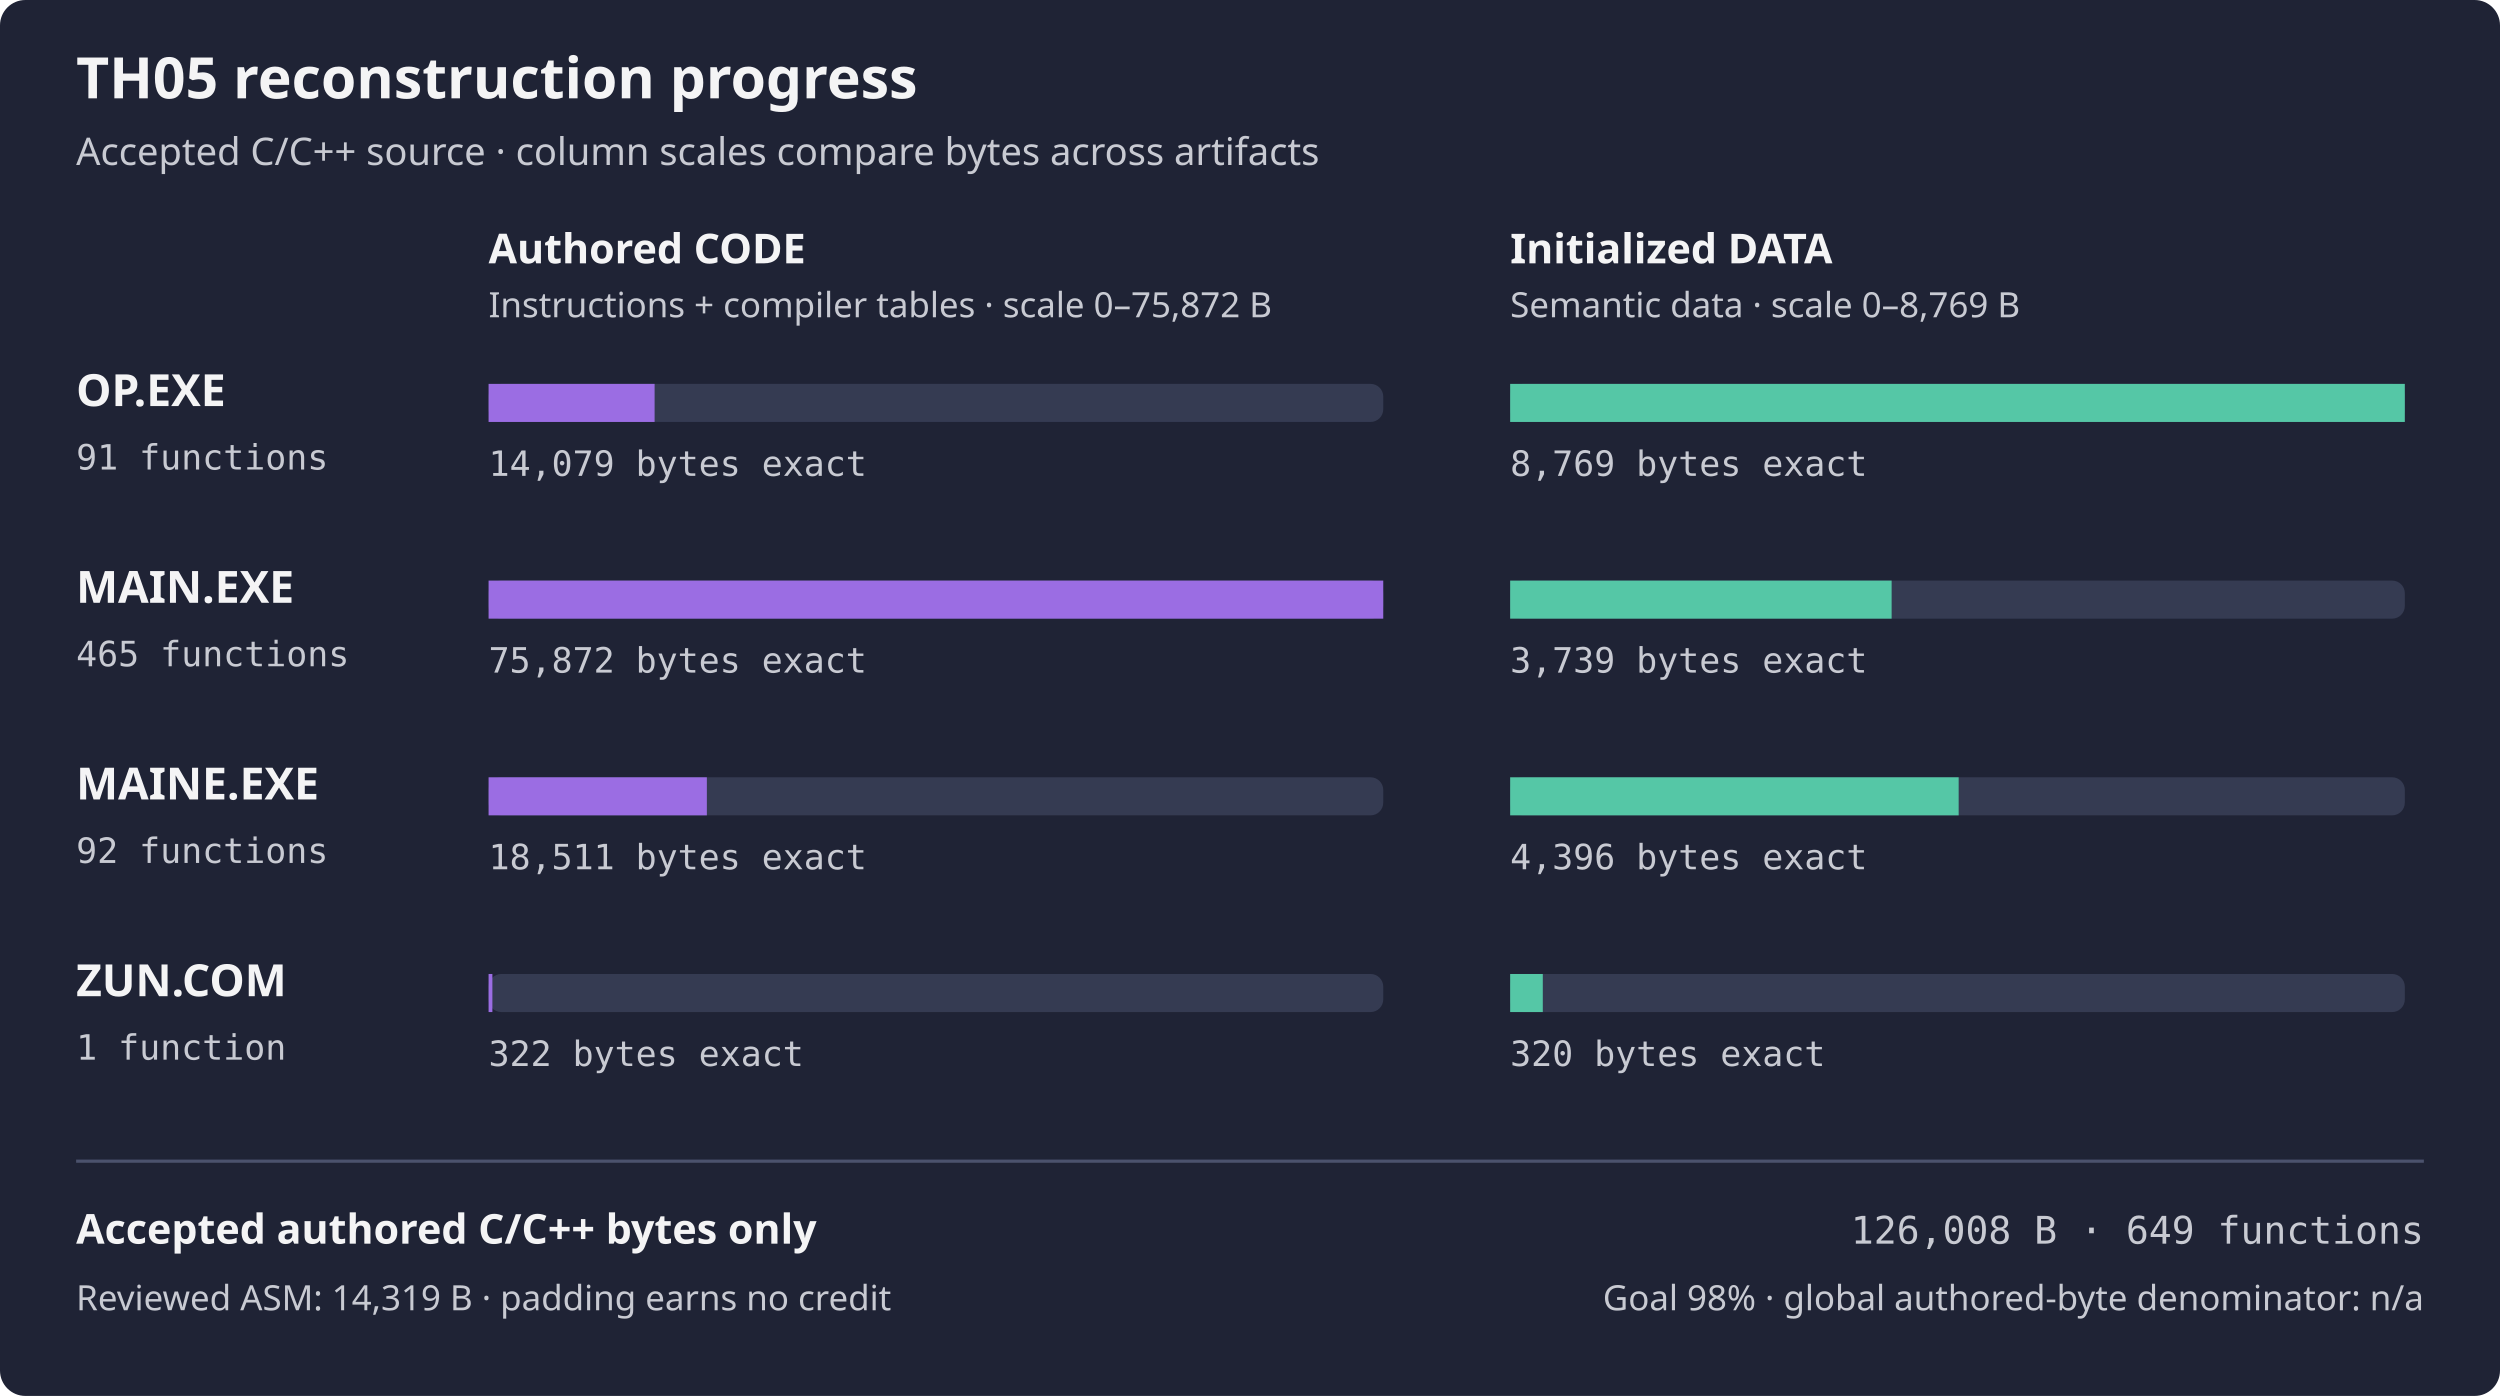
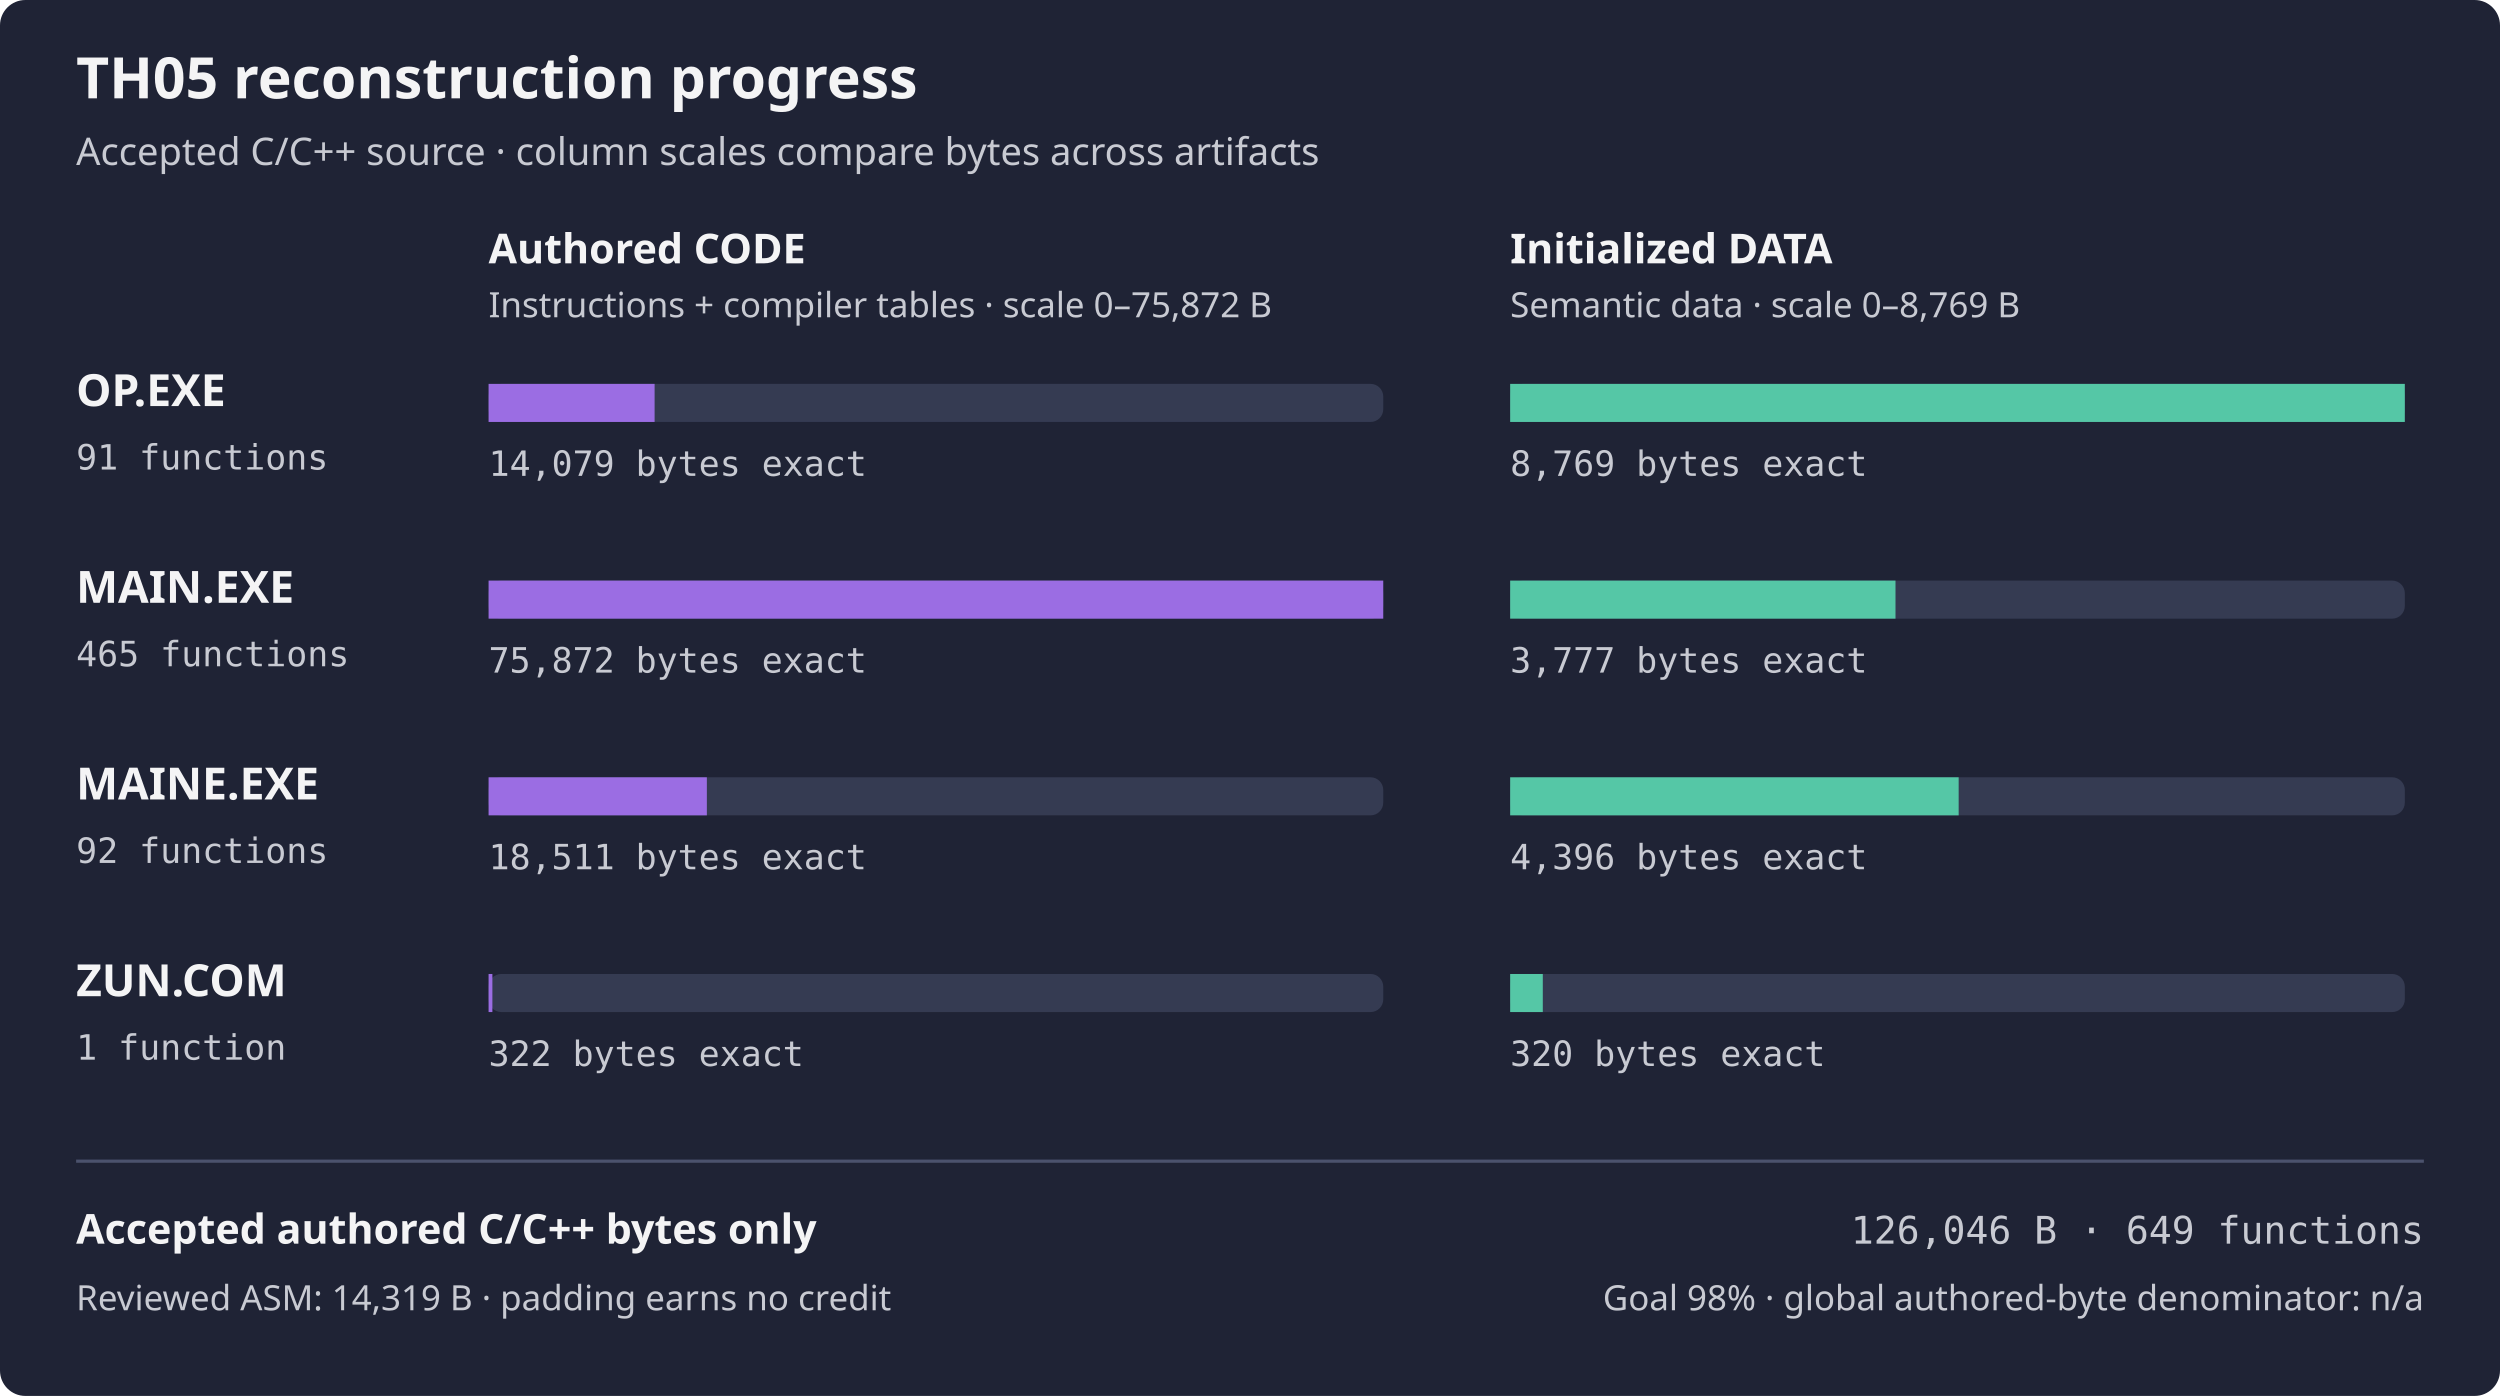
<svg xmlns="http://www.w3.org/2000/svg" width="788" height="440" viewBox="0 0 788 440" role="img" aria-labelledby="title desc">
  <rect width="788" height="440" rx="8" fill="#1f2335" />
  <text x="24" y="31" fill="#f4f4f5" font-family="sans-serif" font-size="18" font-weight="600">TH05 reconstruction progress</text>
  <text x="24" y="52" fill="#c8cad2" font-family="sans-serif" font-size="12">Accepted C/C++ source · column scales compare bytes across artifacts</text>
  <text x="154" y="83" fill="#f4f4f5" font-family="sans-serif" font-size="13" font-weight="600">Authored CODE</text>
  <text x="476" y="83" fill="#f4f4f5" font-family="sans-serif" font-size="13" font-weight="600">Initialized DATA</text>
  <text x="154" y="100" fill="#c8cad2" font-family="sans-serif" font-size="11">Instructions + compiler tables · scale 0–75,872 B</text>
  <text x="476" y="100" fill="#c8cad2" font-family="sans-serif" font-size="11">Semantic data · scale 0–8,769 B</text>
  <text x="24" y="128" fill="#f4f4f5" font-family="sans-serif" font-size="14" font-weight="600">OP.EXE</text>
  <text x="24" y="148" fill="#c8cad2" font-family="monospace" font-size="11">91 functions</text>
  <rect x="154" y="121" width="282" height="12" rx="4" fill="#353b52" />
  <rect x="154" y="121" width="52.33" height="12" fill="#9b6de3" />
  <rect x="476" y="121" width="282" height="12" rx="4" fill="#353b52" />
  <rect x="476" y="121" width="282.00" height="12" fill="#55c7a6" />
  <text x="154" y="150" fill="#c8cad2" font-family="monospace" font-size="11">14,079 bytes exact</text>
  <text x="476" y="150" fill="#c8cad2" font-family="monospace" font-size="11">8,769 bytes exact</text>
  <text x="24" y="190" fill="#f4f4f5" font-family="sans-serif" font-size="14" font-weight="600">MAIN.EXE</text>
  <text x="24" y="210" fill="#c8cad2" font-family="monospace" font-size="11">465 functions</text>
  <rect x="154" y="183" width="282" height="12" rx="4" fill="#353b52" />
  <rect x="154" y="183" width="282.00" height="12" fill="#9b6de3" />
  <rect x="476" y="183" width="282" height="12" rx="4" fill="#353b52" />
-   <rect x="476" y="183" width="120.24" height="12" fill="#55c7a6" />
+   <rect x="476" y="183" width="121.46" height="12" fill="#55c7a6" />
  <text x="154" y="212" fill="#c8cad2" font-family="monospace" font-size="11">75,872 bytes exact</text>
-   <text x="476" y="212" fill="#c8cad2" font-family="monospace" font-size="11">3,739 bytes exact</text>
+   <text x="476" y="212" fill="#c8cad2" font-family="monospace" font-size="11">3,777 bytes exact</text>
  <text x="24" y="252" fill="#f4f4f5" font-family="sans-serif" font-size="14" font-weight="600">MAINE.EXE</text>
  <text x="24" y="272" fill="#c8cad2" font-family="monospace" font-size="11">92 functions</text>
  <rect x="154" y="245" width="282" height="12" rx="4" fill="#353b52" />
  <rect x="154" y="245" width="68.80" height="12" fill="#9b6de3" />
  <rect x="476" y="245" width="282" height="12" rx="4" fill="#353b52" />
  <rect x="476" y="245" width="141.37" height="12" fill="#55c7a6" />
  <text x="154" y="274" fill="#c8cad2" font-family="monospace" font-size="11">18,511 bytes exact</text>
  <text x="476" y="274" fill="#c8cad2" font-family="monospace" font-size="11">4,396 bytes exact</text>
  <text x="24" y="314" fill="#f4f4f5" font-family="sans-serif" font-size="14" font-weight="600">ZUN.COM</text>
  <text x="24" y="334" fill="#c8cad2" font-family="monospace" font-size="11">1 function</text>
  <rect x="154" y="307" width="282" height="12" rx="4" fill="#353b52" />
  <rect x="154" y="307" width="1.20" height="12" fill="#9b6de3" />
  <rect x="476" y="307" width="282" height="12" rx="4" fill="#353b52" />
  <rect x="476" y="307" width="10.29" height="12" fill="#55c7a6" />
  <text x="154" y="336" fill="#c8cad2" font-family="monospace" font-size="11">322 bytes exact</text>
  <text x="476" y="336" fill="#c8cad2" font-family="monospace" font-size="11">320 bytes exact</text>
  <path d="M24 366 H764" stroke="#4b526d" />
  <text x="24" y="392" fill="#f4f4f5" font-family="sans-serif" font-size="13" font-weight="600">Accepted authored C/C++ bytes only</text>
-   <text x="764" y="392" fill="#c8cad2" font-family="monospace" text-anchor="end" font-size="12">126,008 B · 649 functions</text>
+   <text x="764" y="392" fill="#c8cad2" font-family="monospace" text-anchor="end" font-size="12">126,046 B · 649 functions</text>
  <text x="24" y="413" fill="#c8cad2" font-family="sans-serif" font-size="11">Reviewed ASM: 14,319 B · padding earns no credit</text>
  <text x="764" y="413" fill="#c8cad2" font-family="sans-serif" text-anchor="end" font-size="11">Goal 98% · global authored-byte denominator: n/a</text>
</svg>
